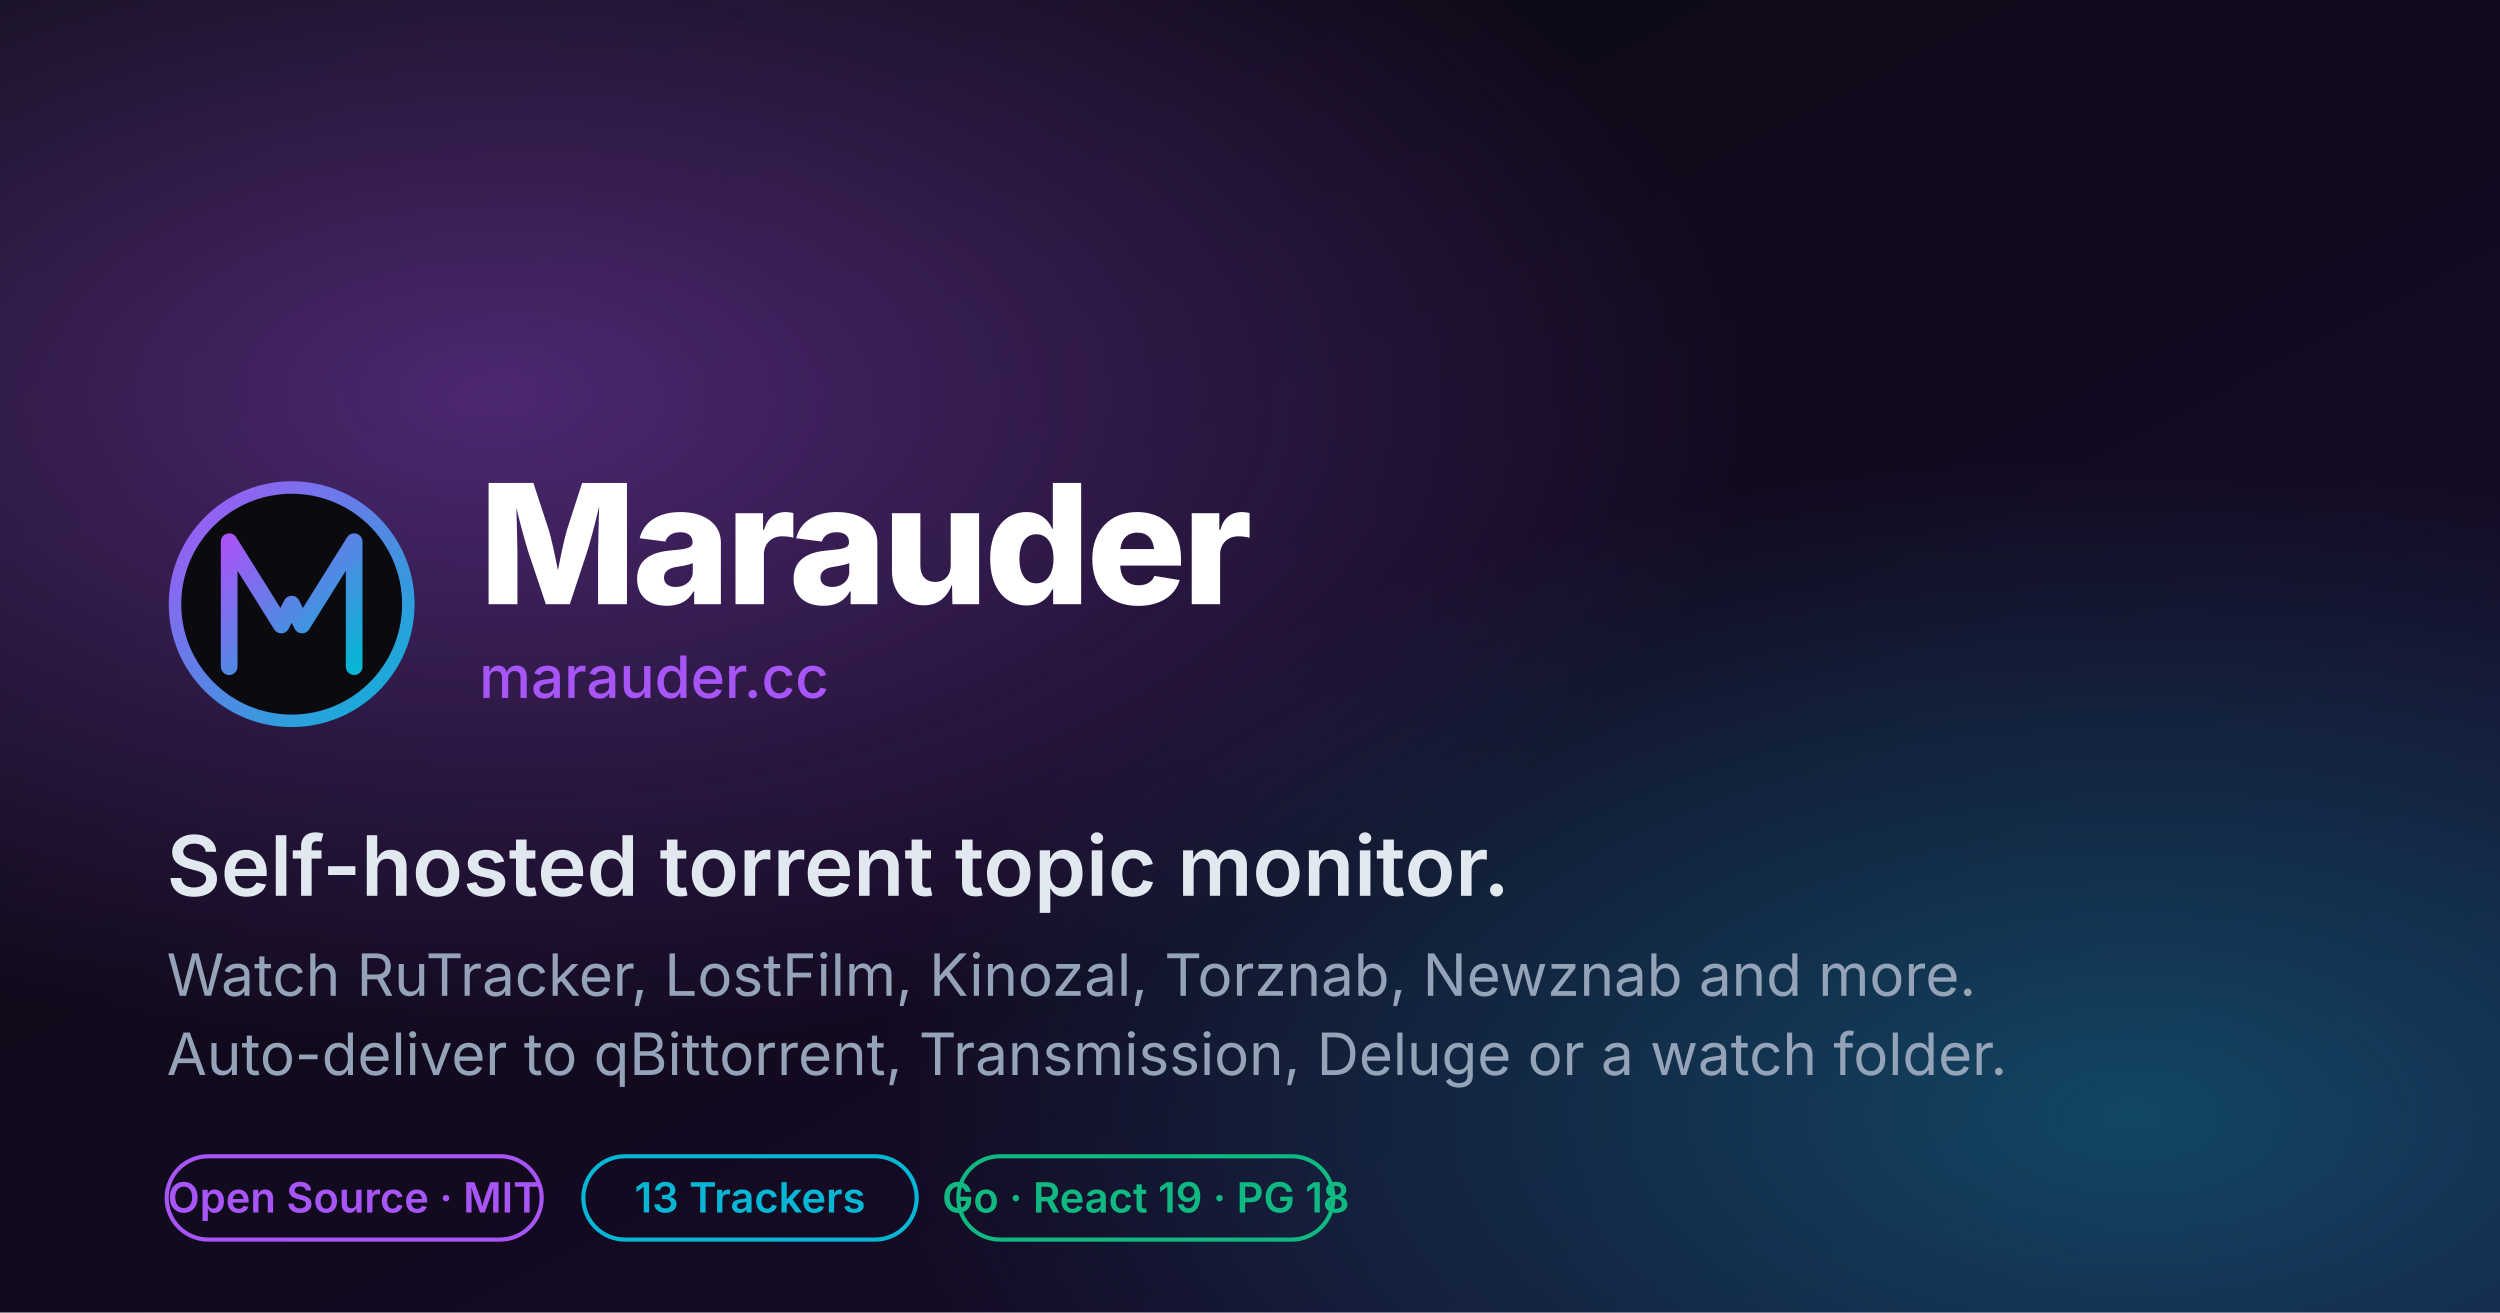
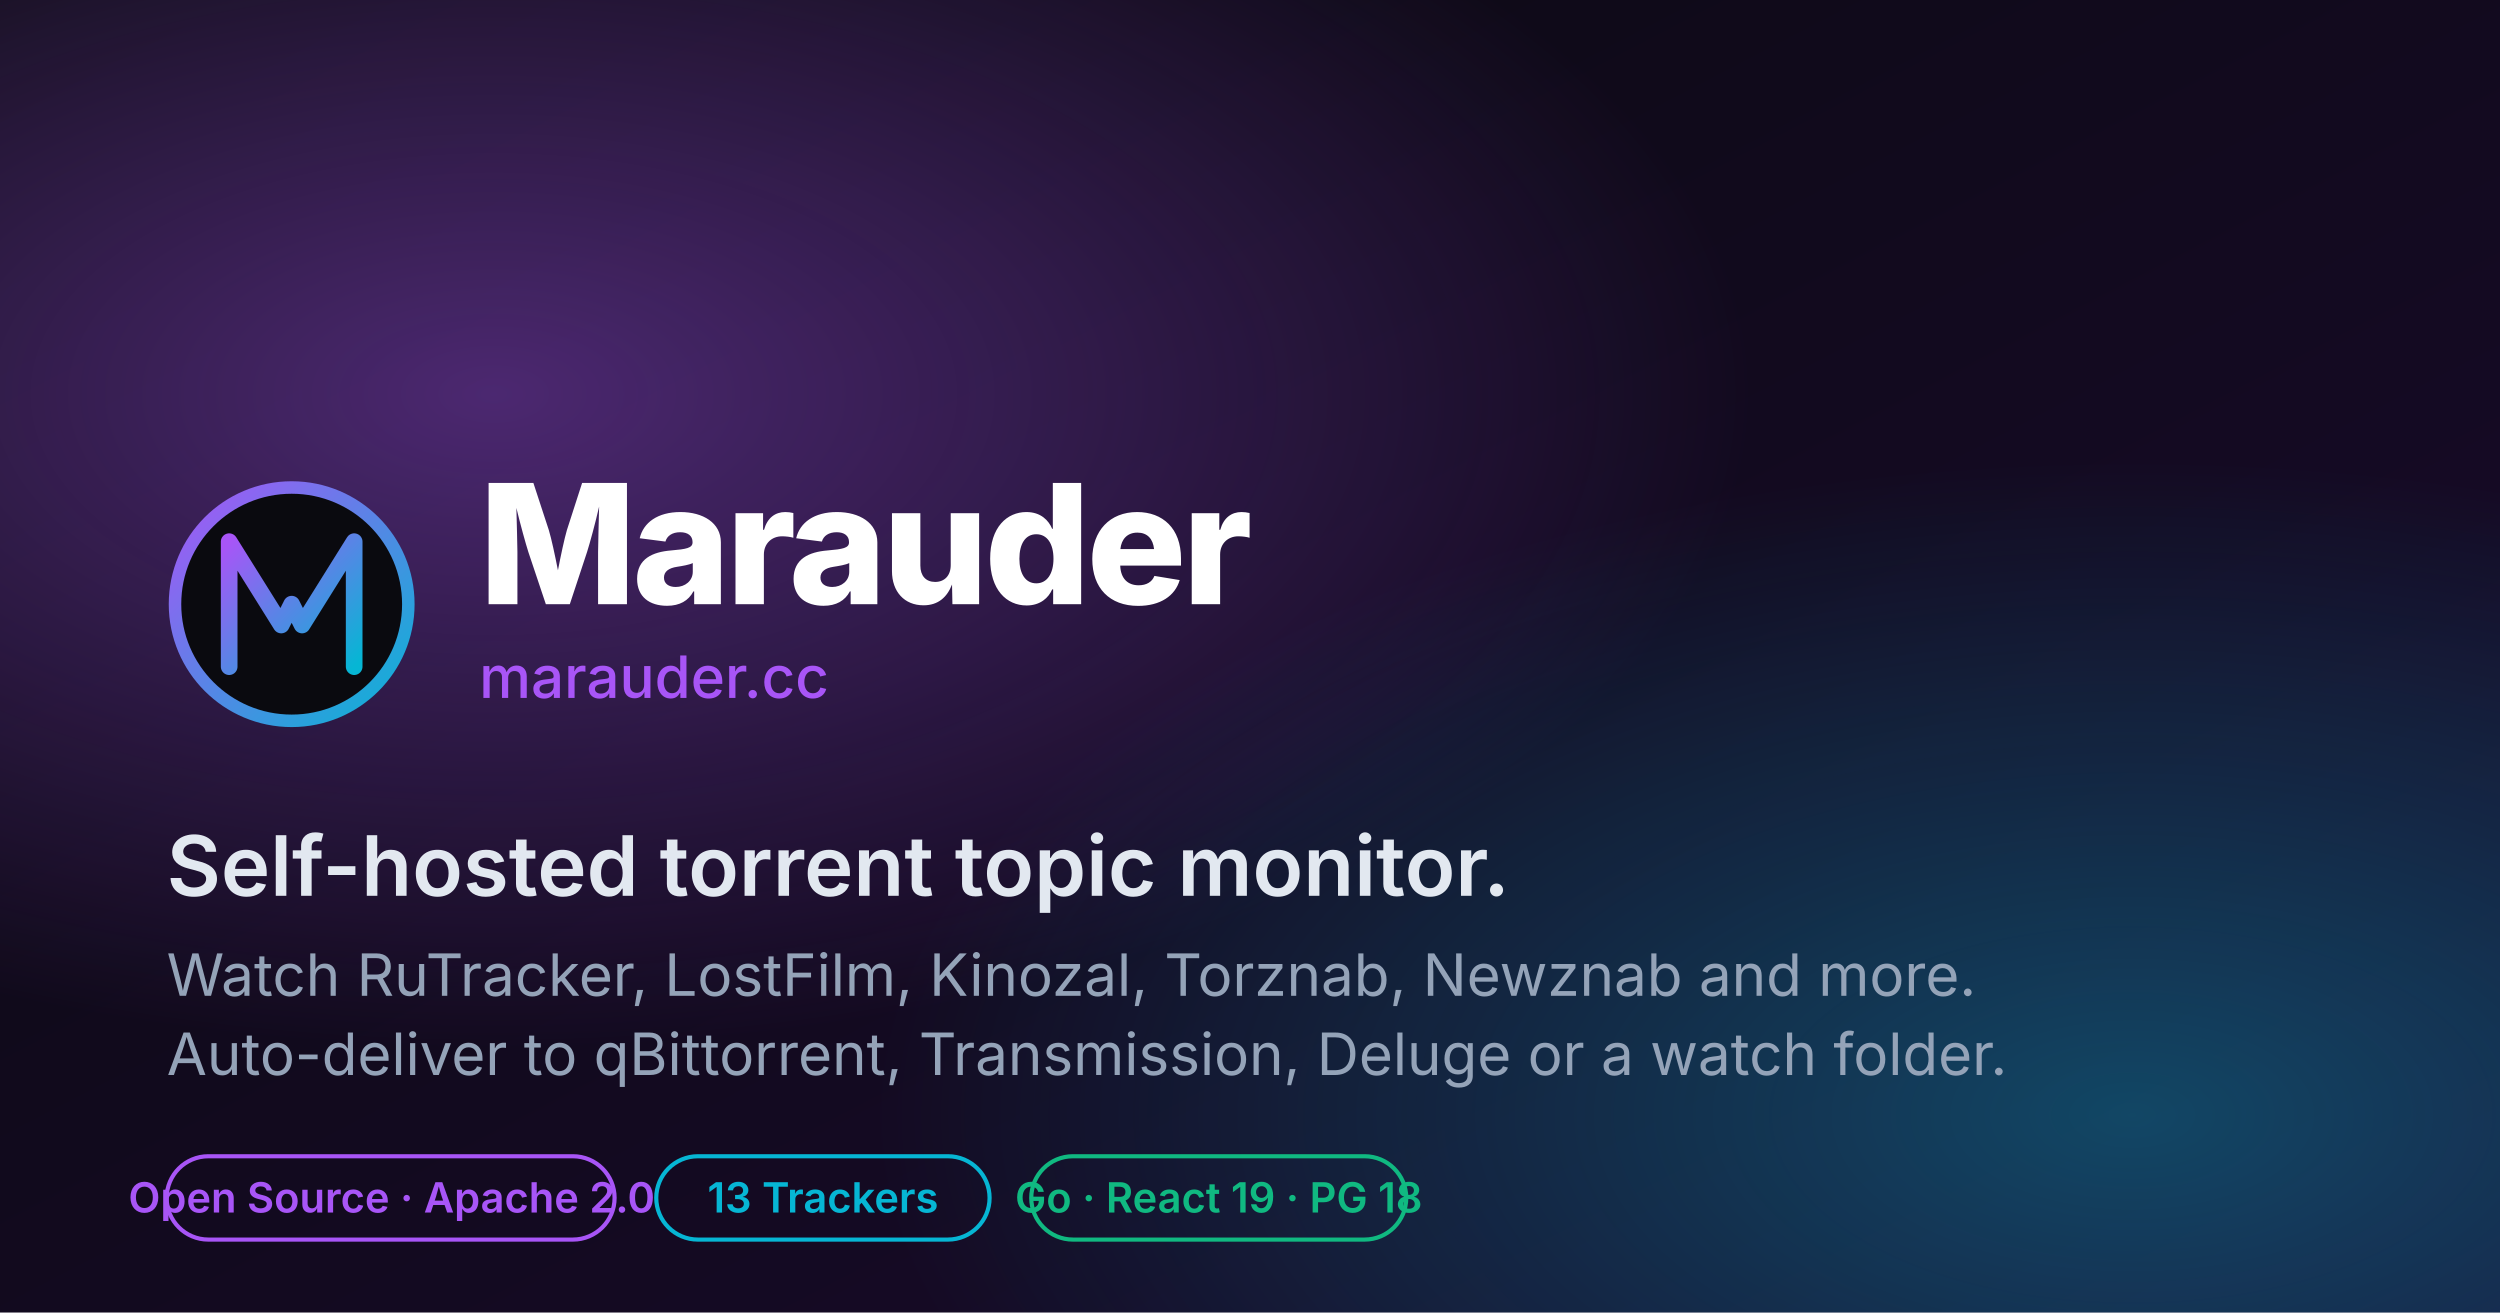
<svg xmlns="http://www.w3.org/2000/svg" width="1200" height="630" viewBox="0 0 1200 630">
  <defs>
    <linearGradient id="bg" x1="0" y1="0" x2="1" y2="1">
      <stop offset="0" stop-color="#0a0a0f" />
      <stop offset="1" stop-color="#1a0a2e" />
    </linearGradient>
    <linearGradient id="brand" x1="0" y1="0" x2="1" y2="1">
      <stop offset="0" stop-color="#a855f7" />
      <stop offset="1" stop-color="#06b6d4" />
    </linearGradient>
    <radialGradient id="glow1" cx="0.2" cy="0.3" r="0.5">
      <stop offset="0" stop-color="#a855f7" stop-opacity="0.4" />
      <stop offset="1" stop-color="#a855f7" stop-opacity="0" />
    </radialGradient>
    <radialGradient id="glow2" cx="0.85" cy="0.85" r="0.5">
      <stop offset="0" stop-color="#06b6d4" stop-opacity="0.35" />
      <stop offset="1" stop-color="#06b6d4" stop-opacity="0" />
    </radialGradient>
  </defs>
  <rect width="1200" height="630" fill="url(#bg)" />
  <rect width="1200" height="630" fill="url(#glow1)" />
  <rect width="1200" height="630" fill="url(#glow2)" />
  <g transform="translate(80, 230)">
    <g transform="translate(0, 0)">
      <circle cx="60" cy="60" r="56" fill="#0a0a0f" stroke="url(#brand)" stroke-width="6" />
      <path d="M30 90 L30 30 L55 70 L60 60 L65 70 L90 30 L90 90" fill="none" stroke="url(#brand)" stroke-width="8" stroke-linejoin="round" stroke-linecap="round" />
    </g>
    <text x="150" y="60" font-family="Inter, sans-serif" font-size="80" font-weight="800" fill="#ffffff" letter-spacing="-2">
      Marauder
    </text>
    <text x="150" y="105" font-family="Inter, sans-serif" font-size="28" font-weight="500" fill="#a855f7">
      marauder.cc
    </text>
  </g>
  <text x="80" y="430" font-family="Inter, sans-serif" font-size="40" font-weight="600" fill="#e2e8f0">
    Self-hosted torrent topic monitor.
  </text>
  <text x="80" y="478" font-family="Inter, sans-serif" font-size="28" font-weight="400" fill="#94a3b8">
    Watch RuTracker, LostFilm, Kinozal, Torznab, Newznab and more.
  </text>
  <text x="80" y="516" font-family="Inter, sans-serif" font-size="28" font-weight="400" fill="#94a3b8">
    Auto-deliver to qBittorrent, Transmission, Deluge or a watch folder.
  </text>
  <g transform="translate(80, 555)">
-     <rect x="0" y="0" rx="20" ry="20" width="180" height="40" fill="none" stroke="#a855f7" stroke-width="2" />
-     <text x="90" y="27" text-anchor="middle" font-family="Inter, sans-serif" font-size="20" font-weight="600" fill="#a855f7">
-       Open Source · MIT
+     <rect x="0" y="0" rx="20" ry="20" width="215" height="40" fill="none" stroke="#a855f7" stroke-width="2" />
+     <text x="108" y="27" text-anchor="middle" font-family="Inter, sans-serif" font-size="20" font-weight="600" fill="#a855f7">
+       Open Source · Apache 2.0
    </text>
-     <rect x="200" y="0" rx="20" ry="20" width="160" height="40" fill="none" stroke="#06b6d4" stroke-width="2" />
-     <text x="280" y="27" text-anchor="middle" font-family="Inter, sans-serif" font-size="20" font-weight="600" fill="#06b6d4">
+     <rect x="235" y="0" rx="20" ry="20" width="160" height="40" fill="none" stroke="#06b6d4" stroke-width="2" />
+     <text x="315" y="27" text-anchor="middle" font-family="Inter, sans-serif" font-size="20" font-weight="600" fill="#06b6d4">
      13 Trackers
    </text>
-     <rect x="380" y="0" rx="20" ry="20" width="180" height="40" fill="none" stroke="#10b981" stroke-width="2" />
-     <text x="470" y="27" text-anchor="middle" font-family="Inter, sans-serif" font-size="20" font-weight="600" fill="#10b981">
+     <rect x="415" y="0" rx="20" ry="20" width="180" height="40" fill="none" stroke="#10b981" stroke-width="2" />
+     <text x="505" y="27" text-anchor="middle" font-family="Inter, sans-serif" font-size="20" font-weight="600" fill="#10b981">
      Go · React 19 · PG 18
    </text>
  </g>
</svg>
